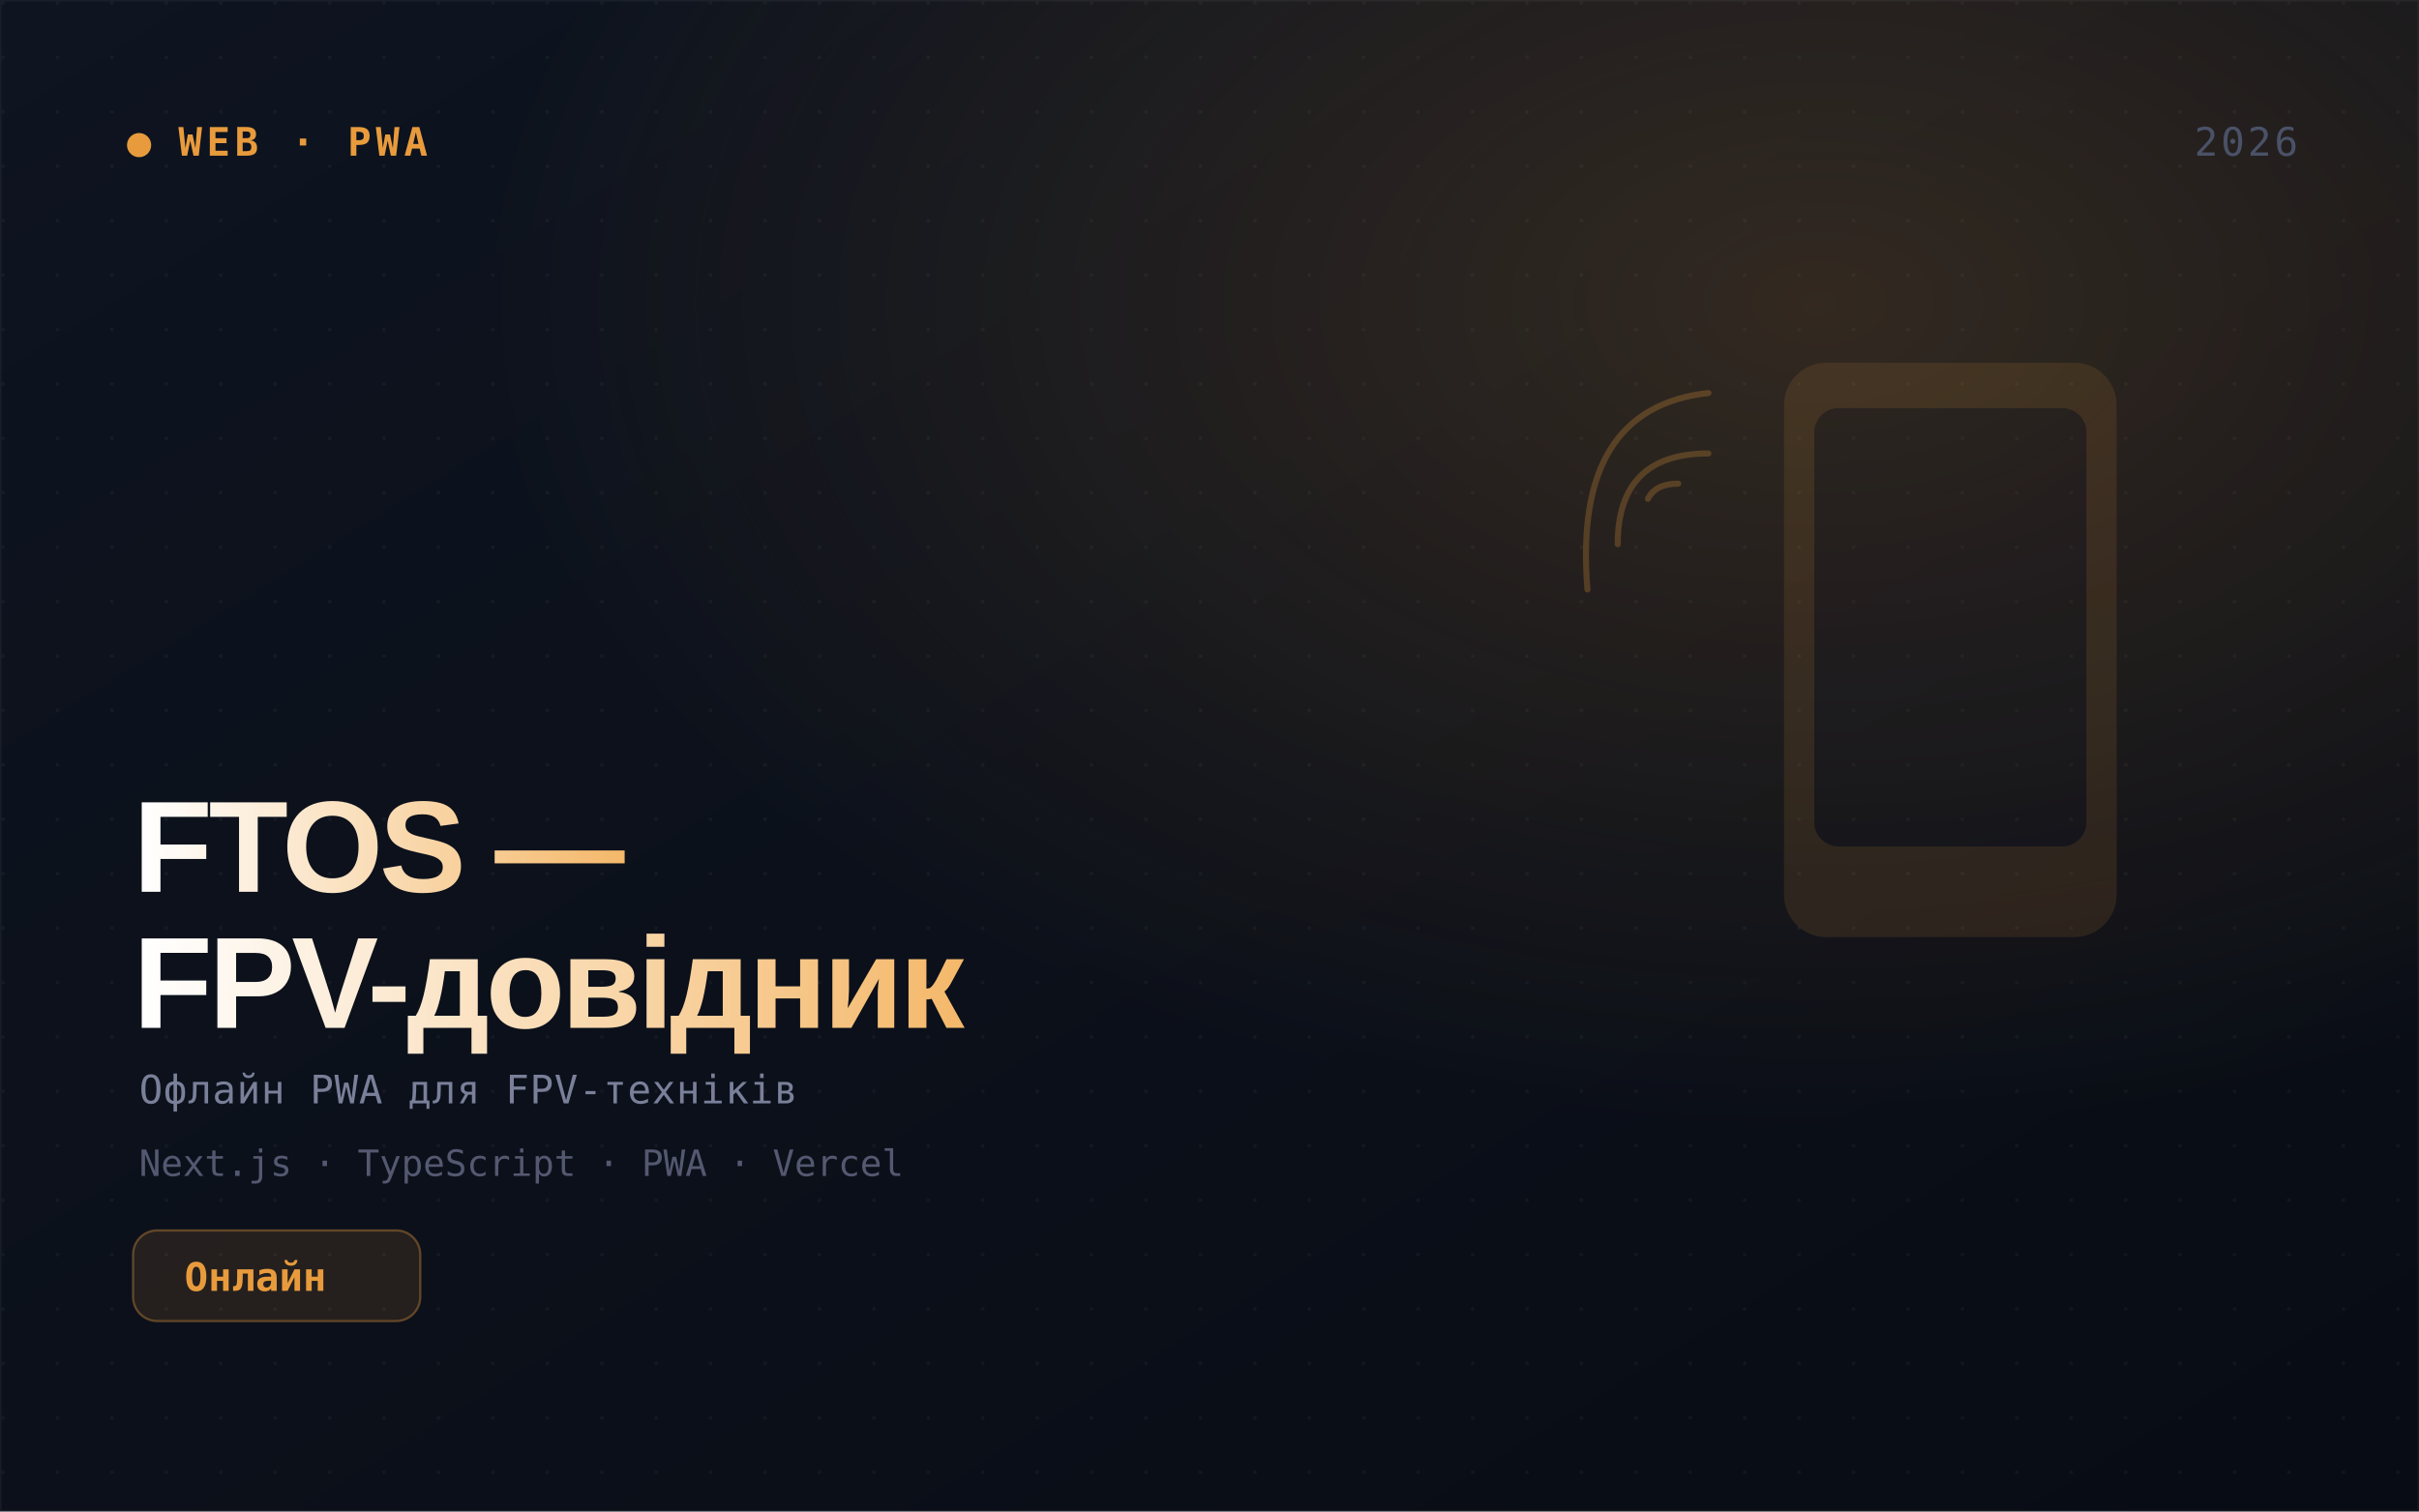
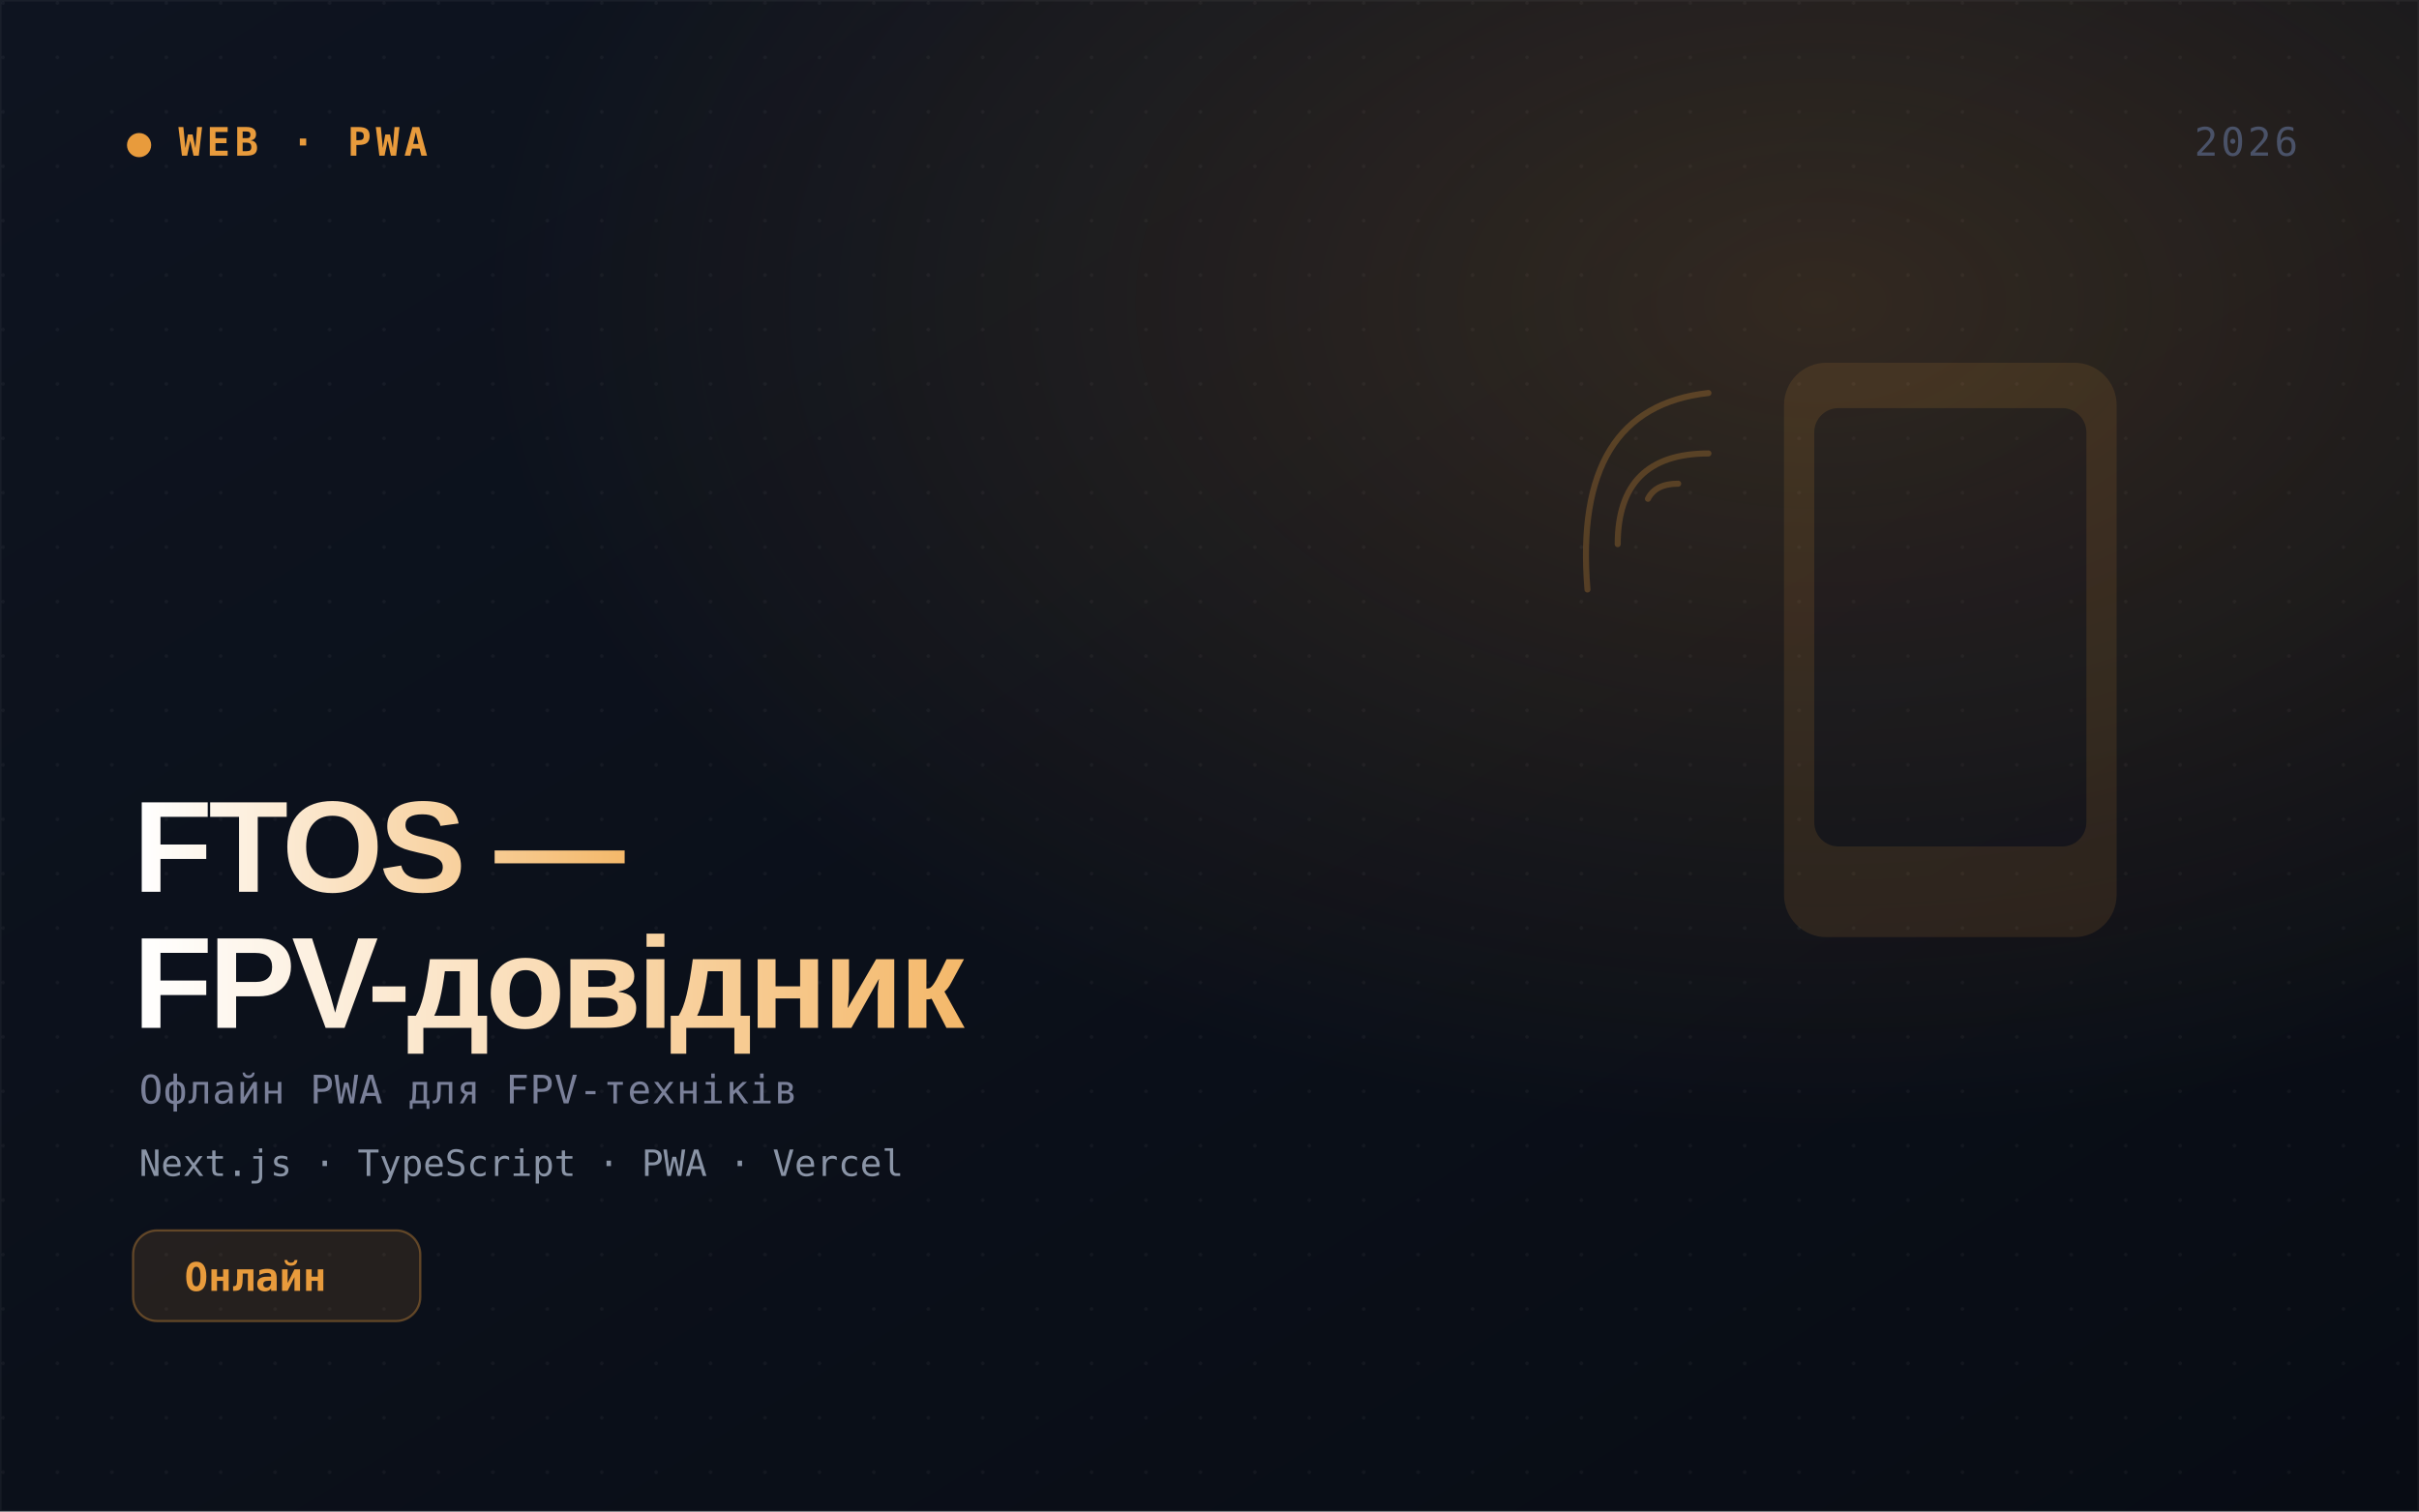
<svg xmlns="http://www.w3.org/2000/svg" width="1600" height="1000" viewBox="0 0 1600 1000" font-family="system-ui,Segoe UI,Arial,sans-serif">
  <defs>
    <linearGradient id="bg" x1="0" y1="0" x2="1" y2="1">
      <stop offset="0" stop-color="#0E1420" />
      <stop offset="1" stop-color="#080C14" />
    </linearGradient>
    <radialGradient id="glow" cx="0.75" cy="0.2" r="0.55">
      <stop offset="0" stop-color="#E89B3C" stop-opacity="0.18" />
      <stop offset="1" stop-color="#E89B3C" stop-opacity="0" />
    </radialGradient>
    <linearGradient id="title" x1="0" y1="0" x2="1" y2="0">
      <stop offset="0" stop-color="#FFFFFF" />
      <stop offset="1" stop-color="#F4B86A" />
    </linearGradient>
    <pattern id="dots" width="36" height="36" patternUnits="userSpaceOnUse">
      <circle cx="2" cy="2" r="1.2" fill="#FFFFFF" opacity="0.04" />
    </pattern>
  </defs>
  <rect width="1600" height="1000" fill="url(#bg)" />
  <rect width="1600" height="1000" fill="url(#dots)" />
  <rect width="1600" height="1000" fill="url(#glow)" />
  <g opacity="0.12">
    <rect x="1180" y="240" width="220" height="380" rx="28" fill="#E89B3C" />
    <rect x="1200" y="270" width="180" height="290" rx="16" fill="#0E1420" />
    <circle cx="1290" cy="592" r="14" fill="#E89B3C" />
  </g>
  <g opacity="0.25" fill="none" stroke="#E89B3C" stroke-width="4" stroke-linecap="round">
    <path d="M1070 360 Q1070 300 1130 300" />
    <path d="M1050 390 Q1040 270 1130 260" />
    <path d="M1090 330 Q1095 320 1110 320" />
  </g>
  <g font-family="JetBrains Mono,Consolas,monospace">
    <circle cx="92" cy="96" r="8" fill="#E89B3C" />
    <text x="118" y="103" font-size="26" letter-spacing="3" fill="#E89B3C" font-weight="600">WEB · PWA</text>
    <text x="1520" y="103" font-size="26" letter-spacing="2" fill="#4A5268" text-anchor="end">2026</text>
  </g>
  <text x="88" y="590" font-size="86" font-weight="700" letter-spacing="-2.5" fill="url(#title)">FTOS —</text>
  <text x="88" y="680" font-size="86" font-weight="700" letter-spacing="-2.5" fill="url(#title)">FPV-довідник</text>
  <text x="92" y="730" font-family="JetBrains Mono,Consolas,monospace" font-size="26" fill="#7A8099" letter-spacing="0.5">Офлайн PWA для FPV-техніків</text>
-   <text x="92" y="778" font-family="JetBrains Mono,Consolas,monospace" font-size="24" fill="#545870">Next.js · TypeScript · PWA · Vercel</text>
+   <text x="92" y="778" font-family="JetBrains Mono,Consolas,monospace" font-size="24" fill="#8A94A6">Next.js · TypeScript · PWA · Vercel</text>
  <rect x="88" y="814" width="190" height="60" rx="16" fill="#E89B3C" opacity="0.12" />
  <rect x="88" y="814" width="190" height="60" rx="16" fill="none" stroke="#E89B3C" stroke-opacity="0.35" stroke-width="1.5" />
  <text x="122" y="854" font-family="JetBrains Mono,Consolas,monospace" font-size="26" font-weight="600" fill="#E89B3C">Онлайн</text>
  <rect x="0.5" y="0.5" width="1599" height="999" fill="none" stroke="#FFFFFF" stroke-opacity="0.05" />
</svg>
